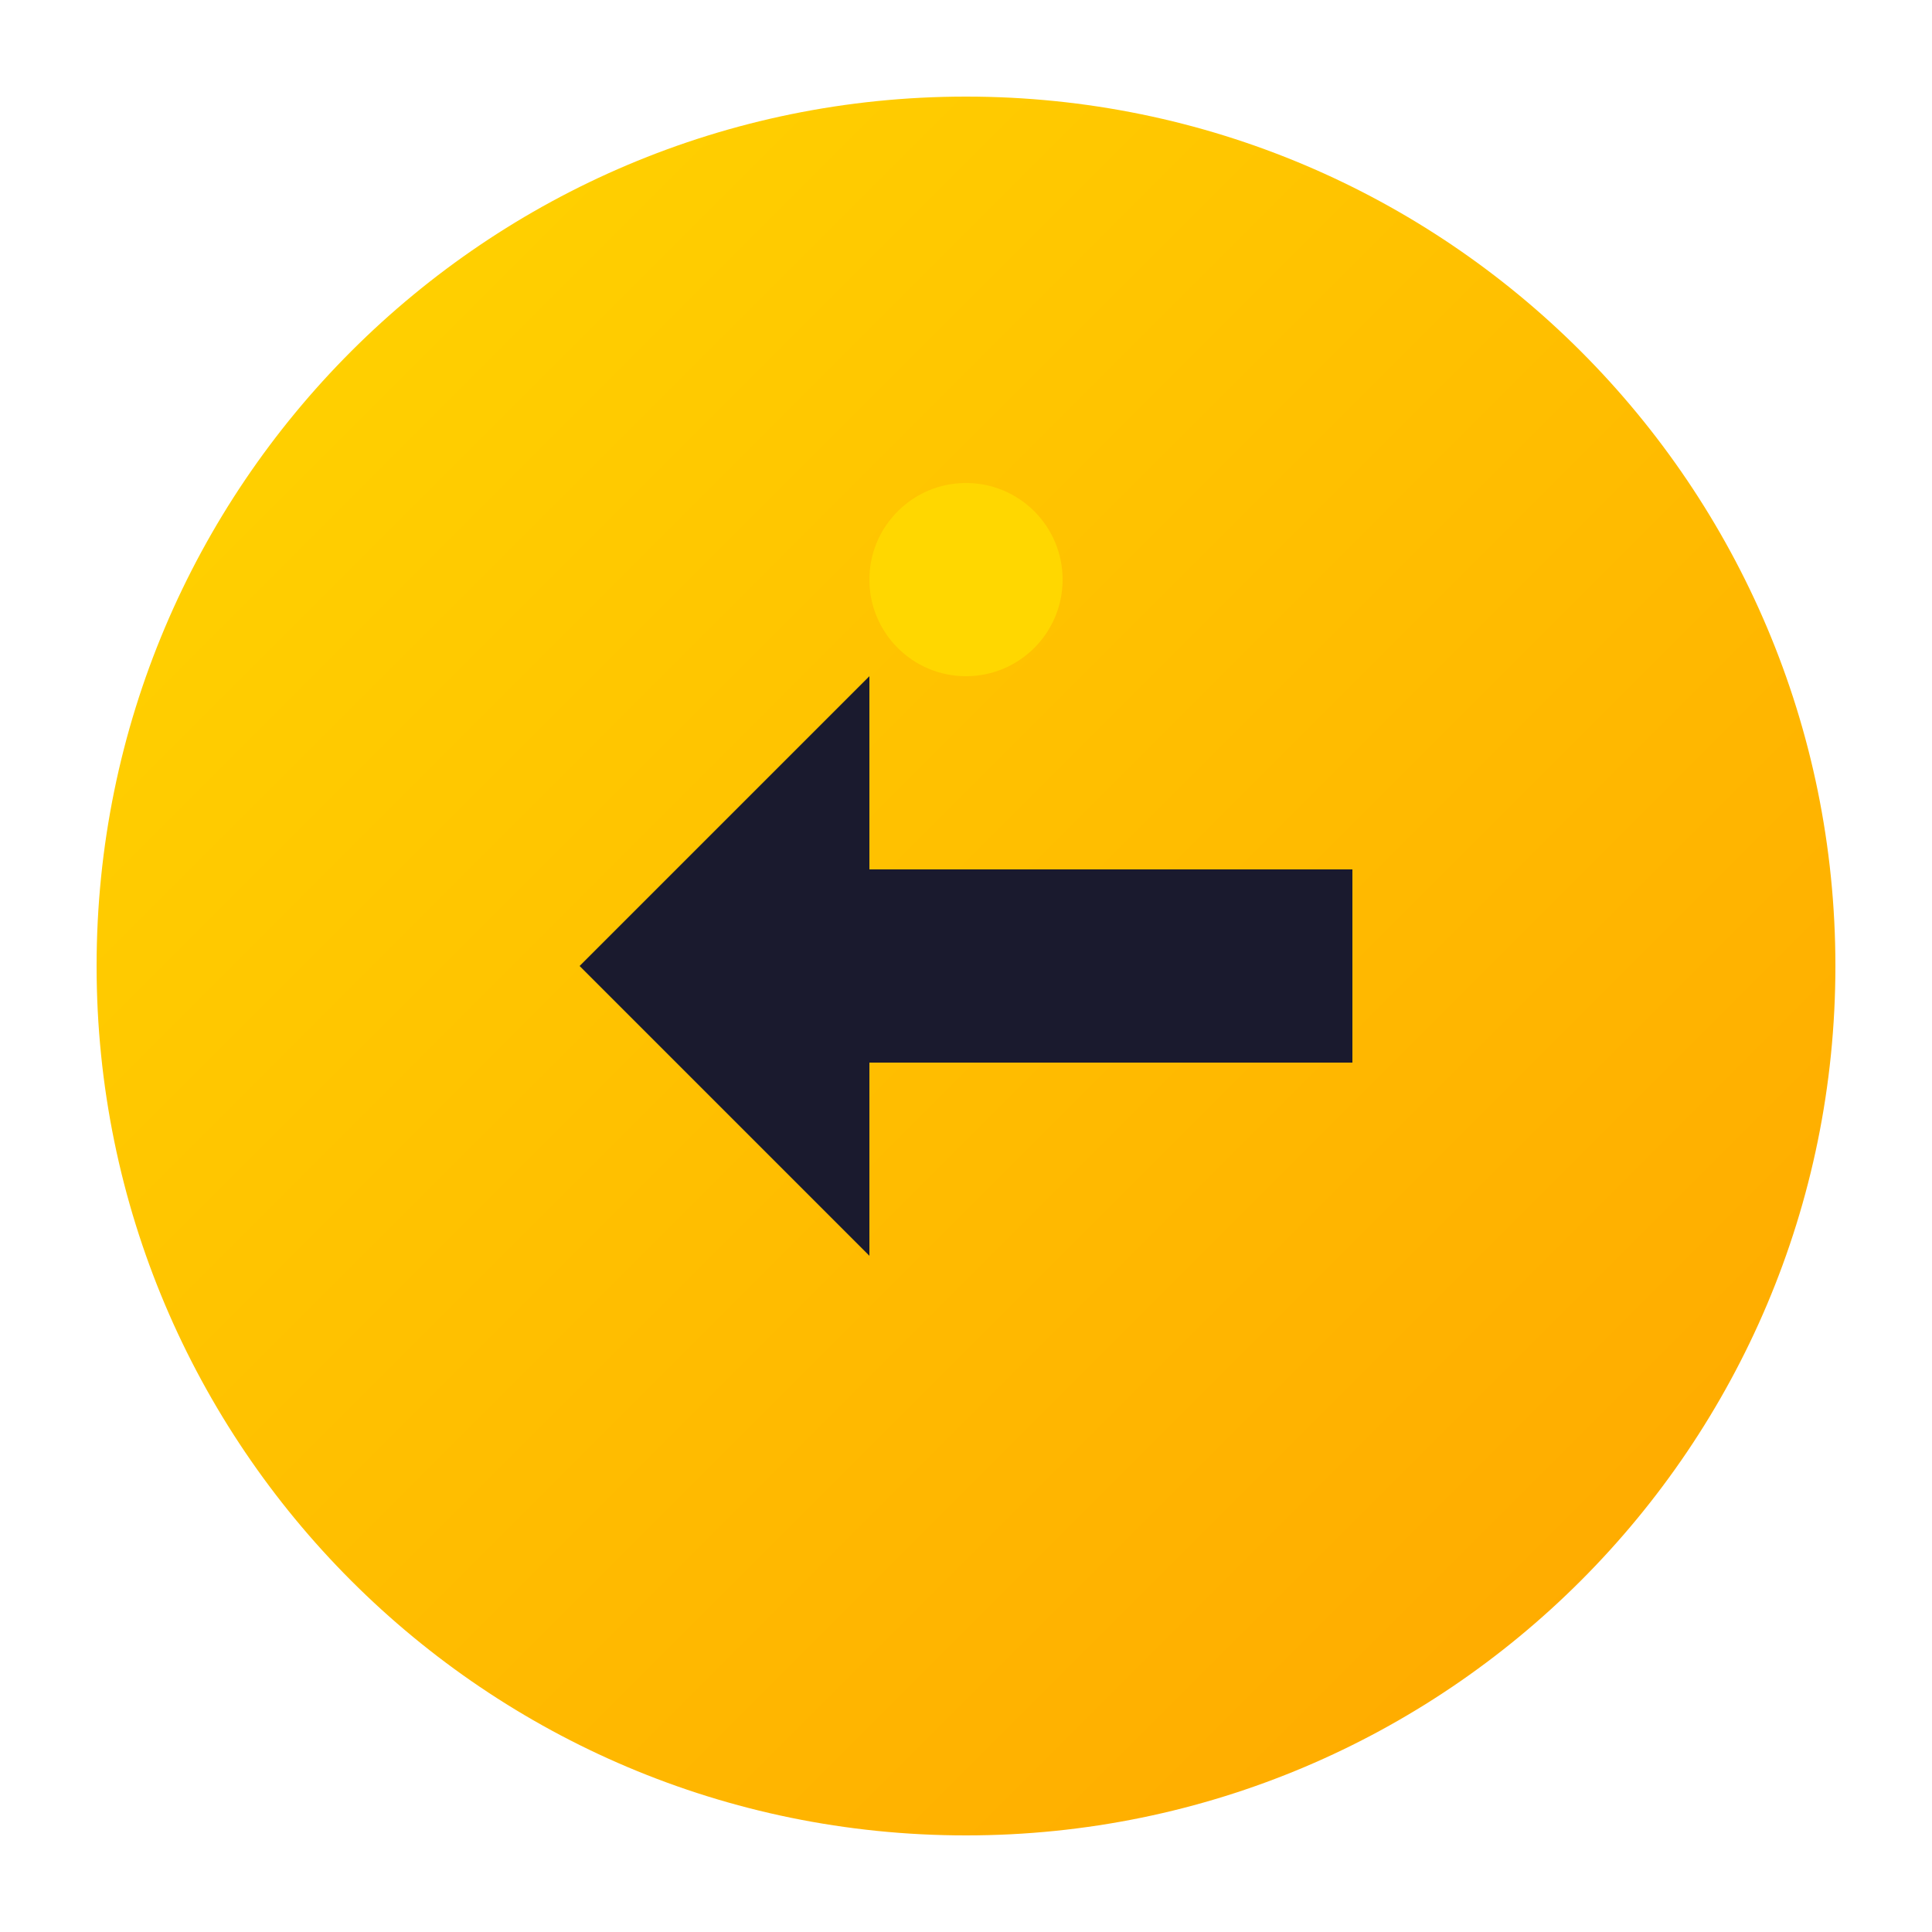
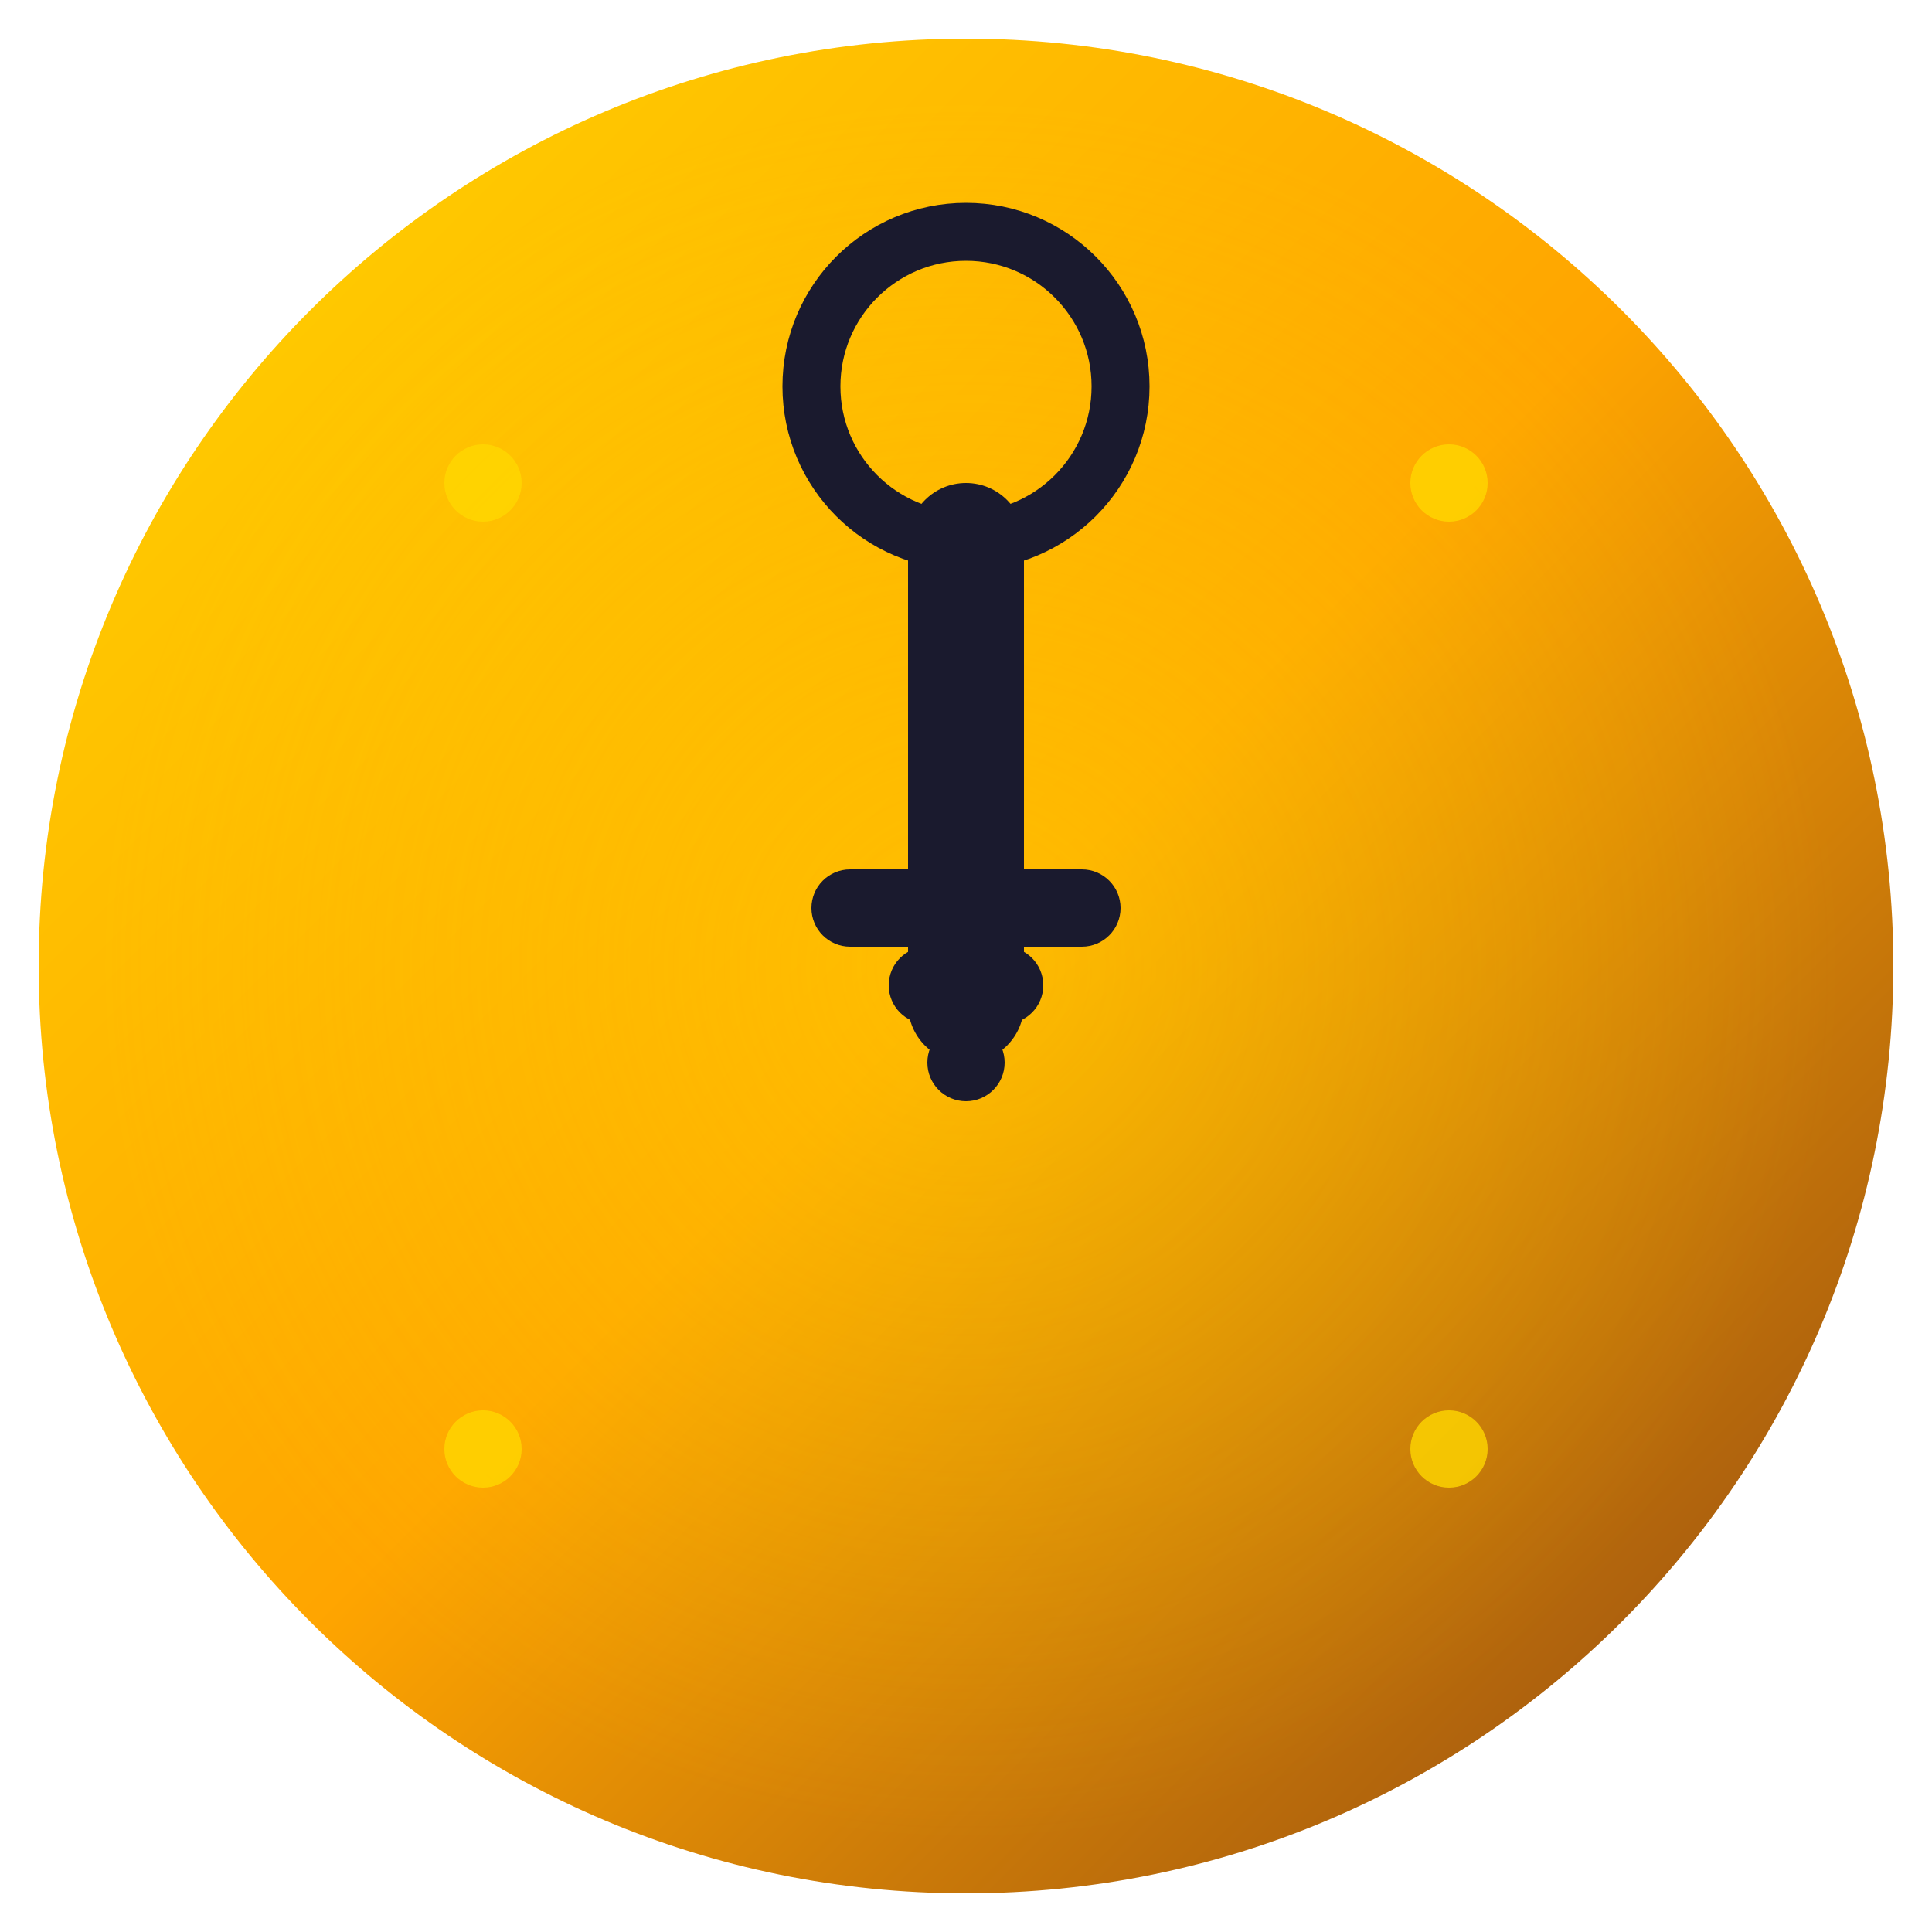
<svg xmlns="http://www.w3.org/2000/svg" viewBox="0 0 100 100">
  <defs>
    <linearGradient id="grad" x1="0%" y1="0%" x2="100%" y2="100%">
      <stop offset="0%" style="stop-color:#FFD700;stop-opacity:1" />
-       <stop offset="100%" style="stop-color:#FFA500;stop-opacity:1" />
+       <stop offset="50%" style="stop-color:#FFA500;stop-opacity:1" />
+       <stop offset="100%" style="stop-color:#8B4513;stop-opacity:1" />
    </linearGradient>
+     <radialGradient id="glow" cx="50%" cy="50%">
+       <stop offset="0%" style="stop-color:#FFD700;stop-opacity:0.8" />
+       <stop offset="100%" style="stop-color:#FFD700;stop-opacity:0" />
+     </radialGradient>
  </defs>
-   <circle cx="50" cy="50" r="45" fill="url(#grad)" />
-   <path d="M 30 50 L 45 35 L 45 45 L 70 45 L 70 55 L 45 55 L 45 65 Z" fill="#1a1a2e" />
-   <circle cx="50" cy="30" r="5" fill="#FFD700" />
+   <circle cx="50" cy="50" r="48" fill="url(#grad)" />
+   <circle cx="50" cy="50" r="45" fill="url(#glow)" opacity="0.6" />
+   <g transform="translate(50, 50)">
+     <rect x="-3" y="-25" width="6" height="30" rx="3" fill="#1a1a2e" />
+     <circle cx="0" cy="-30" r="8" fill="none" stroke="#1a1a2e" stroke-width="3" />
+     <rect x="-8" y="-5" width="16" height="4" rx="2" fill="#1a1a2e" />
+     <rect x="-4" y="-1" width="8" height="4" rx="2" fill="#1a1a2e" />
+     <rect x="-2" y="3" width="4" height="4" rx="2" fill="#1a1a2e" />
+   </g>
+   <circle cx="25" cy="25" r="2" fill="#FFD700" opacity="0.8" />
+   <circle cx="75" cy="25" r="2" fill="#FFD700" opacity="0.8" />
+   <circle cx="25" cy="75" r="2" fill="#FFD700" opacity="0.8" />
+   <circle cx="75" cy="75" r="2" fill="#FFD700" opacity="0.8" />
</svg>
